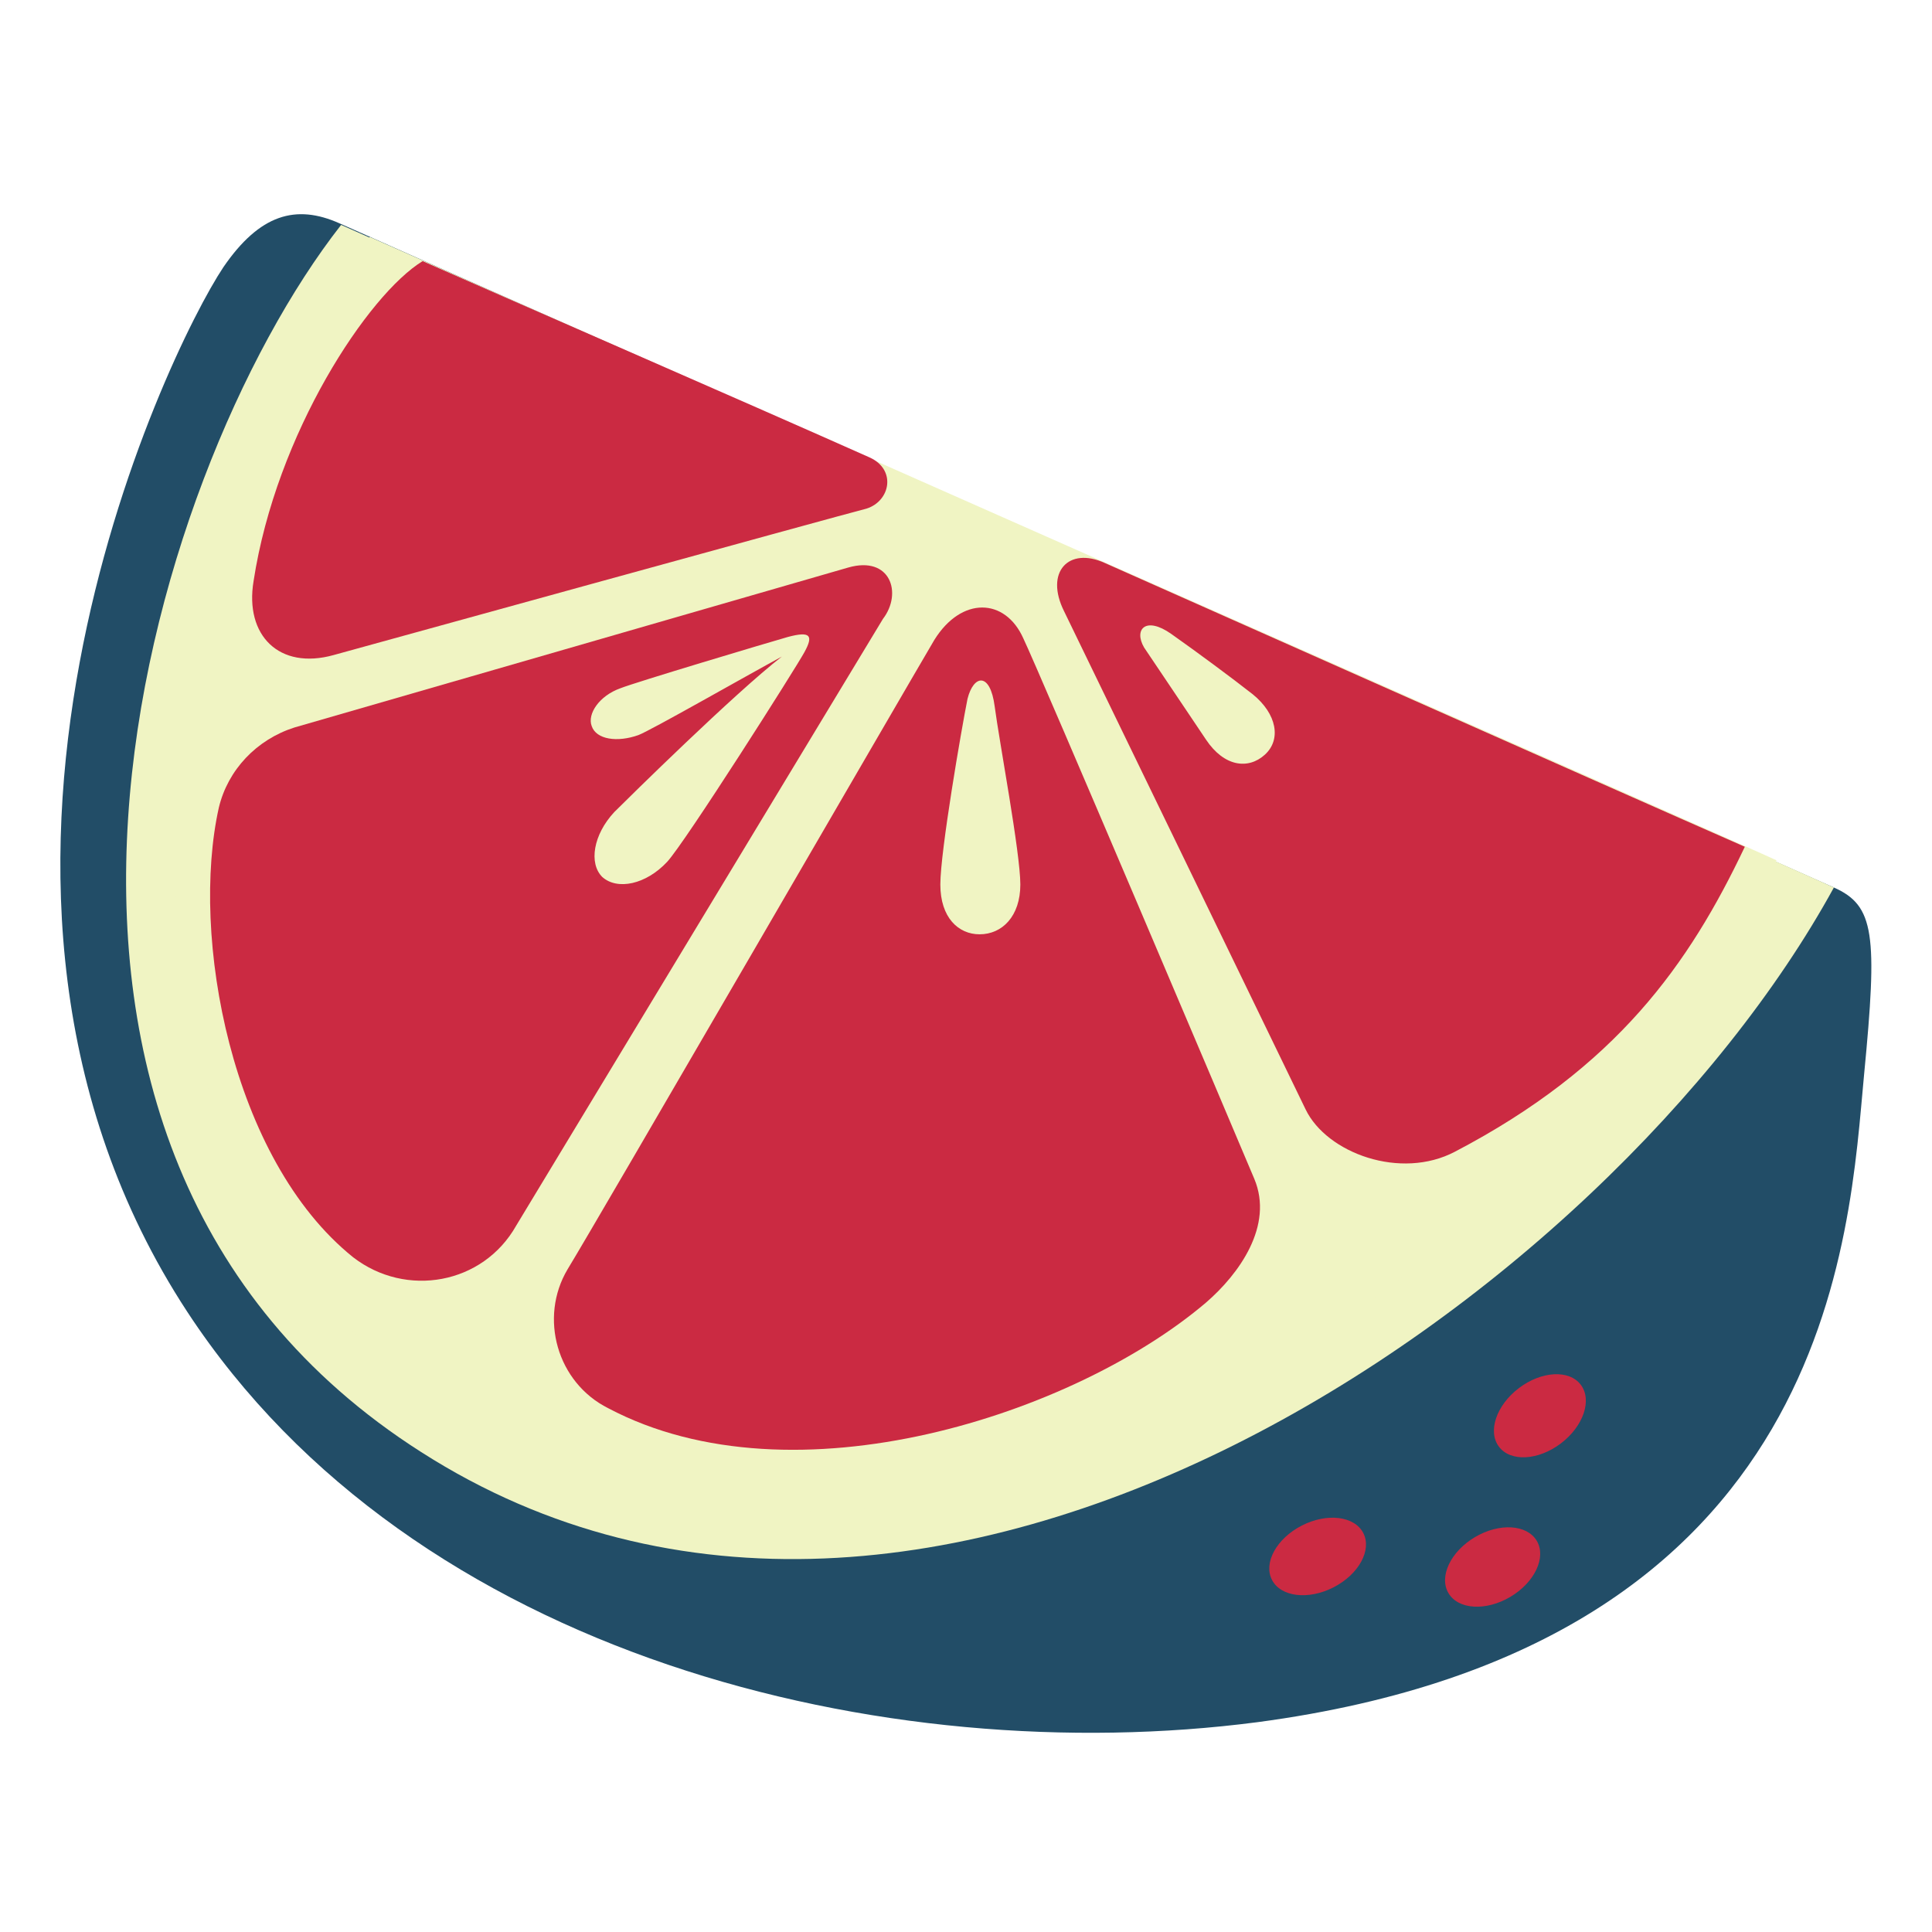
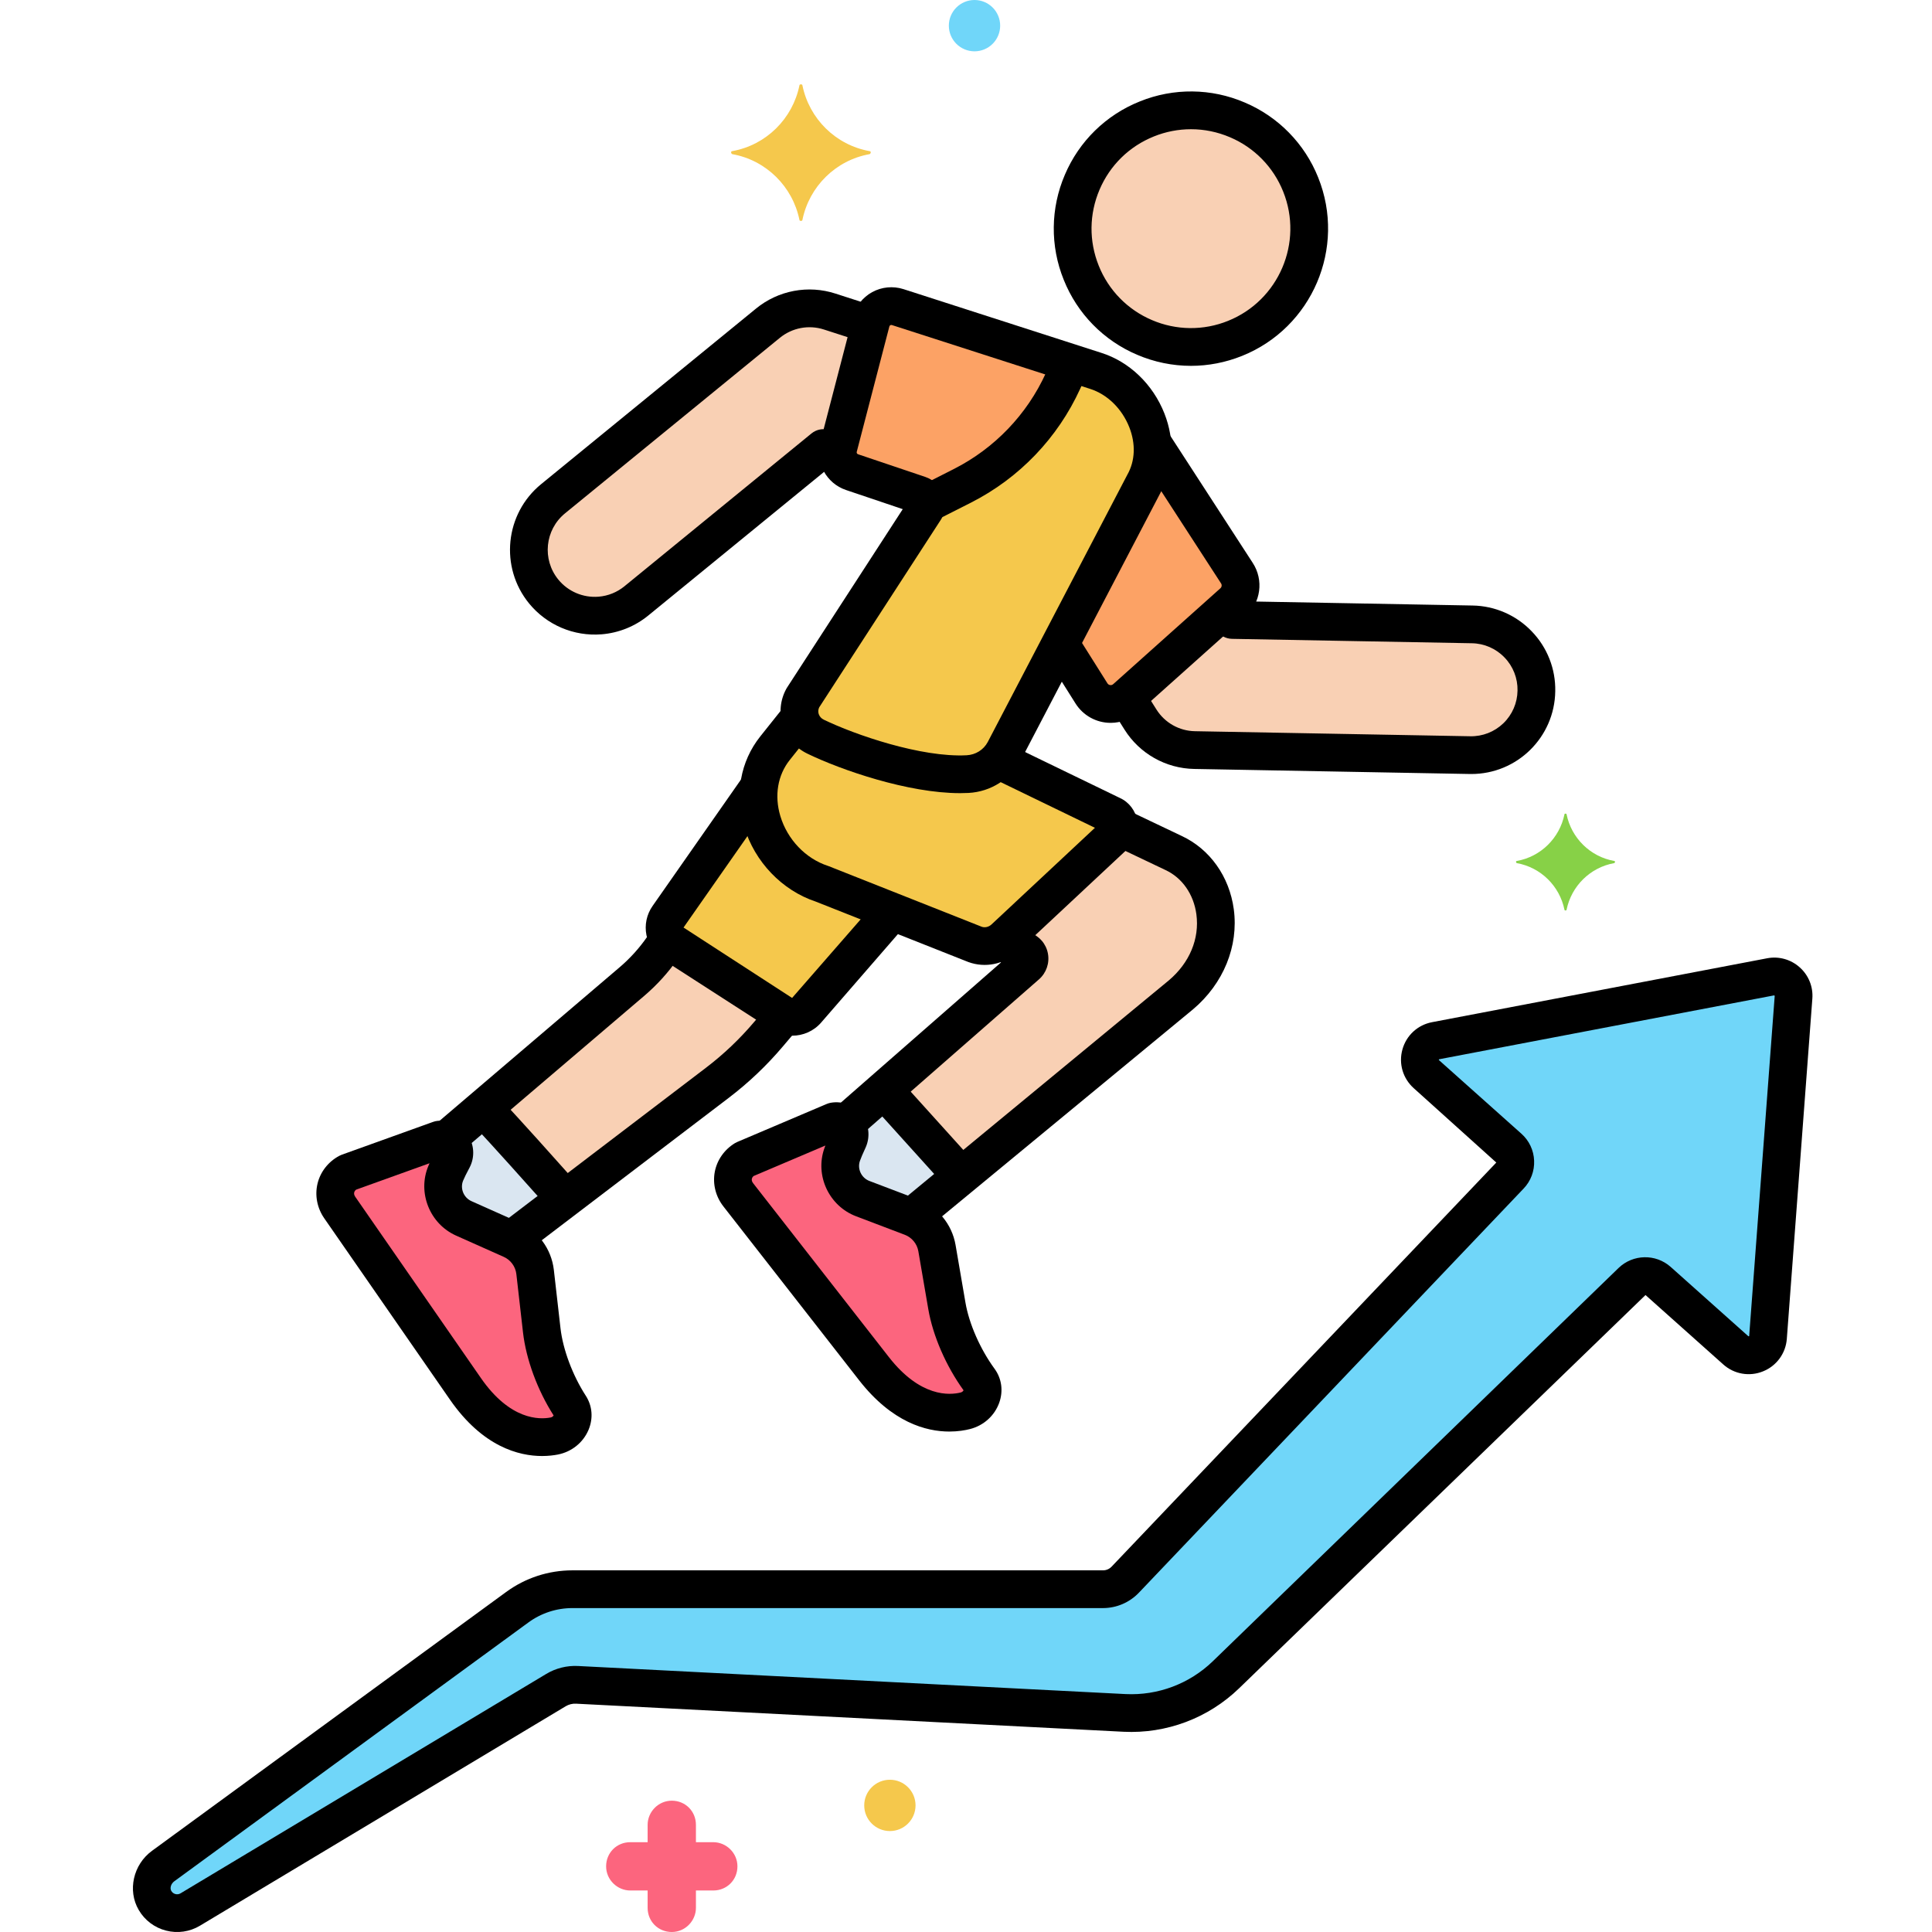
- <svg xmlns="http://www.w3.org/2000/svg" viewBox="0 0 128 128" width="128" height="128">
-   <path fill="#224d67" d="M22.5 14.8c2.9 1.3 99 44 99 44c2.7 1.2 2.9 3.1 2 12.4c-1 10.5-1.9 37.8-40.2 42.9c-24.6 3.2-55.9-4.3-70.9-27.2C-6 58.8 11 23.4 14.8 17.7c2.4-3.5 4.8-4.2 7.7-2.9" />
-   <path fill="#f0f4c3" d="M121.5 58.8c-.3-.2-92-40.8-98.9-43.9C9.6 31.5-3.8 76 27.9 96.2c33.6 21.5 78.7-10.2 93.6-37.4" />
-   <path fill="#f0f4c3" d="M117.7 57c-.3-.2-86.7-38.4-93.2-41.3c-12.2 15.5-23.9 59.1 5.7 78c31.4 20.2 73.6-11.2 87.5-36.7" />
-   <path fill="#cb2a42" d="M56.2 37.6L19.5 48.2c-2.5.8-4.4 2.8-5 5.3c-1.9 8.5.8 23.3 8.9 29.8c3.5 2.7 8.6 1.8 10.8-2.1L58.5 41c1.3-1.7.5-4.2-2.3-3.4m14.3 2.9s14.6 30.1 16 33s6.3 4.7 9.9 2.8c10.7-5.6 15.5-12.4 19.2-20.2c-8.9-3.9-42.4-18.8-42.4-18.8c-2.4-1.1-4 .6-2.7 3.2m-8.6 1.9C60.3 45.1 39.5 81 37.6 84.1c-1.9 3.2-.7 7.5 2.7 9.2c12.3 6.5 30.9.4 39.6-7c2.2-1.9 4.5-5.1 3.2-8.2S68.9 44.6 67.8 42.3c-1.2-2.7-4.1-2.8-5.9.1" />
-   <path fill="#f0f4c3" d="M52.2 42.2c-1.4.4-10.1 3-11.1 3.4c-1.4.5-2.2 1.7-1.9 2.5c.3.9 1.7 1.1 3.1.6c.8-.3 7.1-3.9 9.5-5.2c-3.1 2.4-10.2 9.4-11.1 10.3c-1.4 1.5-1.7 3.4-.8 4.3c1 .9 2.9.5 4.3-1c1.2-1.3 8.5-12.8 9.1-13.9s.4-1.4-1.1-1m10.1 16.4c0-2.2 1.4-10.3 1.8-12.3c.4-1.6 1.5-1.8 1.8.5s1.7 9.7 1.7 11.8s-1.2 3.3-2.7 3.3c-1.4 0-2.6-1.1-2.6-3.3M79.9 49c-1.2-1.8-3.3-4.9-4.1-6.1c-.7-1.2.1-2.1 1.8-.9s4 2.9 5.4 4c1.6 1.3 1.9 3 .8 4s-2.7.8-3.9-1" />
-   <ellipse cx="87.3" cy="103.12" fill="#cb2a42" rx="3.4" ry="2.3" transform="rotate(-27.098 87.298 103.126)" />
-   <ellipse cx="98.89" cy="103.82" fill="#cb2a42" rx="3.4" ry="2.3" transform="rotate(-30.642 98.887 103.818)" />
-   <ellipse cx="102.02" cy="93.8" fill="#cb2a42" rx="3.4" ry="2.3" transform="rotate(-37.16 102.017 93.797)" />
-   <path fill="#cb2a42" d="M57.6 30.3c-8.3-3.7-24.4-10.7-29.6-13c-3.6 2.2-9.7 11.4-11.2 21.2c-.6 3.6 1.7 5.9 5.3 4.9c0 0 33.7-9.3 35.3-9.7c1.6-.5 2-2.6.2-3.4" />
+ <svg xmlns="http://www.w3.org/2000/svg" viewBox="0 0 256 256" xml:space="preserve">
+   <path fill="#70D6F9" d="m234.615 129.434-44.388 8.464c-2.088.398-2.813 3.018-1.227 4.433l10.928 9.753a2.565 2.565 0 0 1 .15 3.682l-50.982 53.553a4.052 4.052 0 0 1-2.936 1.259H75.863c-2.635 0-5.202.837-7.33 2.393l-46.917 34.29c-1.43 1.045-1.973 3.022-1.08 4.552a3.393 3.393 0 0 0 4.678 1.204l48.448-29.069a4.944 4.944 0 0 1 2.8-.699l72.543 3.72a17.972 17.972 0 0 0 13.429-5.043l53.775-52.121a2.565 2.565 0 0 1 3.493-.072l10.302 9.195c1.586 1.416 4.107.398 4.266-1.722l3.381-45.062a2.562 2.562 0 0 0-3.036-2.71z" />
+   <path fill="#F9D0B4" d="m155.494 113.02-7.241-3.446a1.584 1.584 0 0 1-.505 1.049l-14.665 13.701a3.756 3.756 0 0 1-.62.46c1.212.453 2.326.862 3.201 1.172a1.134 1.134 0 0 1 .365 1.924l-24.092 21.086c.564.473.827 1.283.487 2.05-.228.515-.549 1.173-.814 1.91-.845 2.355.371 5.008 2.709 5.896l6.457 2.453 35.69-29.442c7.061-5.957 5.521-15.796-.972-18.813z" />
+   <path fill="#F5C84C" d="m147.319 107.993-15.079-7.306a5.89 5.89 0 0 1-4.028 1.887c-6.606.348-15.86-2.885-20.145-4.962a3.733 3.733 0 0 1-2.051-2.637l-3.316 4.159c-4.855 6.088-1.168 15.565 6.235 17.979l20.227 8.012a3.83 3.83 0 0 0 3.922-.8l14.665-13.701a1.604 1.604 0 0 0-.43-2.631z" />
+   <path fill="#F5C84C" d="M108.934 117.113c-5.532-1.805-8.986-7.553-8.353-12.884L88.523 121.47a2.55 2.55 0 0 0 .708 3.604l14.372 9.261a2.549 2.549 0 0 0 3.306-.472l11.338-13.062-9.313-3.688z" />
+   <path fill="#F9D0B4" d="m103.603 134.335-14.372-9.261a2.526 2.526 0 0 1-.654-.623l-.797 1.145a23.618 23.618 0 0 1-4.056 4.474l-24.678 21.041c.94.343 1.465 1.451.963 2.432-.257.501-.615 1.14-.921 1.861-.977 2.303.086 5.021 2.371 6.04l6.308 2.815 27.287-20.783a42.96 42.96 0 0 0 6.776-6.437c.656-.776 1.383-1.633 2.133-2.516a2.52 2.52 0 0 1-.36-.188z" />
+   <path fill="#DAE6F1" d="m64.059 146.837-5.012 4.274c.94.343 1.465 1.451.963 2.432-.257.501-.615 1.14-.921 1.861-.977 2.303.086 5.021 2.371 6.04l6.308 2.815 7.137-5.437c-3.305-3.712-7.976-8.927-10.846-11.985zM117.113 144.438l-5.176 4.53c.564.473.827 1.283.487 2.05-.228.515-.549 1.173-.814 1.91-.845 2.355.371 5.008 2.709 5.896l6.457 2.453 6.613-5.456a3300.398 3300.398 0 0 0-10.276-11.383z" />
+   <circle transform="rotate(-75.416 157.809 30.295)" fill="#F9D0B4" cx="157.809" cy="30.297" r="15.669" />
+   <path d="M174.668 23.523a18.053 18.053 0 0 0-9.729-9.938 18.037 18.037 0 0 0-13.905-.147 18.046 18.046 0 0 0-9.937 9.728 18.046 18.046 0 0 0-.148 13.905 18.051 18.051 0 0 0 9.728 9.938 18.116 18.116 0 0 0 7.128 1.468c2.292 0 4.586-.439 6.777-1.32 9.297-3.736 13.822-14.338 10.086-23.634zm-11.949 18.995a13.089 13.089 0 0 1-10.079-.107 13.086 13.086 0 0 1-7.051-7.202c-1.312-3.265-1.273-6.844.107-10.079s3.938-5.74 7.203-7.052a13.154 13.154 0 0 1 4.912-.956c1.753 0 3.505.354 5.167 1.063a13.08 13.08 0 0 1 7.051 7.202c2.707 6.738-.572 14.423-7.31 17.131z" />
+   <path fill="#F5C84C" d="m145.156 49.132-26.212-8.44a2.762 2.762 0 0 0-3.52 1.934l-4.325 16.62a2.763 2.763 0 0 0 1.79 3.313l8.912 3.006a1.367 1.367 0 0 1 .766 1.944L106.38 92.473c-1.026 1.902-.261 4.196 1.684 5.139 4.285 2.077 13.539 5.31 20.145 4.962a5.86 5.86 0 0 0 4.872-3.068l18.513-35.451c3.074-5.398-.418-13.039-6.438-14.923z" />
+   <path fill="#FCA265" d="M163.891 75.939 152.68 58.652c.184 1.858-.135 3.737-1.083 5.403l-11.103 21.261 4.132 6.561a3.007 3.007 0 0 0 4.547.639l14.201-12.702a3.006 3.006 0 0 0 .517-3.875z" />
+   <path fill="#F9D0B4" d="m195.077 82.735-31.79-.584-.91-1.446-13.099 11.716 1.841 2.922a8.665 8.665 0 0 0 7.172 4.046l36.468.669c.293.005.582-.004.868-.027a8.663 8.663 0 0 0-.55-17.296zM109.954 41.287a8.733 8.733 0 0 0-8.207 1.547L73.28 66.092a8.732 8.732 0 0 0 11.048 13.524l24.784-20.25 1.91.617c-.004-.244.013-.49.077-.737l4.222-16.226-5.367-1.733z" />
+   <path fill="#FCA265" d="M118.945 40.692a2.762 2.762 0 0 0-3.52 1.934l-4.325 16.62a2.763 2.763 0 0 0 1.79 3.313l8.912 3.006c.56.189.9.699.922 1.242l4.823-2.444a29.026 29.026 0 0 0 13.309-13.889l1.08-2.378-22.991-7.404z" />
+   <path d="M154.29 54.785c-1.521-3.864-4.653-6.867-8.377-8.036l-26.201-8.438a5.299 5.299 0 0 0-4.146.397 5.287 5.287 0 0 0-2.559 3.287l-4.324 16.62a5.28 5.28 0 0 0 3.411 6.312l7.525 2.538-15.333 23.646a2.338 2.338 0 0 0-.103.174 6.17 6.17 0 0 0-.458 4.863c.527 1.633 1.682 2.951 3.252 3.713 4.49 2.176 13.345 5.236 20.239 5.236.382 0 .758-.01 1.127-.029a8.417 8.417 0 0 0 6.957-4.406l18.47-35.371c1.749-3.073 1.938-6.902.52-10.506zm-4.909 8.113L130.88 98.325c-.554 1.034-1.601 1.688-2.8 1.752-6.034.31-14.812-2.723-18.922-4.714a1.279 1.279 0 0 1-.675-.75 1.185 1.185 0 0 1 .066-.886l16.118-24.858a2.78 2.78 0 0 0 .104-.175 3.86 3.86 0 0 0 .193-3.254 3.86 3.86 0 0 0-2.361-2.245l-8.912-3.006a.262.262 0 0 1-.169-.313l4.324-16.62a.254.254 0 0 1 .128-.165.258.258 0 0 1 .207-.02l26.211 8.44a.505.505 0 0 0 .02.006c2.299.72 4.253 2.626 5.228 5.1.859 2.19.781 4.449-.259 6.281z" />
+   <path d="m165.989 74.578-11.03-17.008a2.501 2.501 0 0 0-4.195 2.721l11.03 17.008c.137.211.1.484-.087.652l-14.201 12.702a.49.49 0 0 1-.406.123.49.49 0 0 1-.358-.23l-3.854-6.121a2.5 2.5 0 0 0-4.232 2.664l3.854 6.121a5.494 5.494 0 0 0 4.664 2.572 5.492 5.492 0 0 0 3.665-1.401l14.2-12.701a5.48 5.48 0 0 0 .95-7.102z" />
+   <path d="M202.955 83.649a11.098 11.098 0 0 0-7.832-3.414l-30.44-.559-.03-.048a2.5 2.5 0 0 0-4.232 2.664l.75 1.19a2.502 2.502 0 0 0 2.07 1.168l31.79.584a6.118 6.118 0 0 1 4.324 1.885 6.12 6.12 0 0 1 1.725 4.39 6.138 6.138 0 0 1-6.275 6.049l-36.468-.669a6.146 6.146 0 0 1-5.103-2.878l-1.685-2.675a2.5 2.5 0 1 0-4.23 2.664l1.684 2.675a11.134 11.134 0 0 0 9.242 5.214l36.464.668.226.003a11.12 11.12 0 0 0 11.144-10.959 11.09 11.09 0 0 0-3.124-7.952zM115.595 40.481l-4.874-1.574a11.172 11.172 0 0 0-10.556 1.991L71.698 64.156c-4.796 3.918-5.509 11.007-1.591 15.804a11.243 11.243 0 0 0 9.612 4.089 11.18 11.18 0 0 0 6.191-2.498l23.73-19.388.236.076a2.498 2.498 0 1 0 1.537-4.757l-1.532-.495a2.5 2.5 0 0 0-2.35.443L82.747 77.679a6.196 6.196 0 0 1-3.432 1.386 6.24 6.24 0 0 1-5.336-2.269 6.24 6.24 0 0 1 .882-8.769l28.468-23.258a6.207 6.207 0 0 1 5.856-1.104l4.873 1.574a2.5 2.5 0 0 0 1.537-4.758zM142.874 46.032a2.5 2.5 0 0 0-3.31 1.242l-.983 2.165a26.627 26.627 0 0 1-12.163 12.693l-4.667 2.365a2.5 2.5 0 1 0 2.26 4.459l4.667-2.364a31.652 31.652 0 0 0 14.455-15.085l.983-2.165a2.5 2.5 0 0 0-1.242-3.31z" />
+   <path fill="#FC657E" d="M75.518 186.296c-1.753-2.709-3.334-6.512-3.735-10.025l-.881-7.73a5.352 5.352 0 0 0-3.136-4.281l-6.309-2.816c-2.281-1.018-3.357-3.672-2.396-5.978.311-.746.683-1.407.947-1.923.635-1.238-.359-2.701-1.771-2.538l-12.108 4.352c-1.754.939-2.223 3.045-1.117 4.641l16.653 24.025c4.688 6.764 9.724 6.654 11.772 6.255 1.938-.378 3.064-2.464 2.081-3.982z" />
+   <path d="M77.617 184.938c-1.744-2.695-3.027-6.124-3.35-8.95l-.881-7.729a7.886 7.886 0 0 0-4.601-6.282l-6.309-2.815c-1.044-.466-1.541-1.691-1.107-2.731.198-.475.443-.94.659-1.352l.206-.394a4.243 4.243 0 0 0-.288-4.359 4.237 4.237 0 0 0-3.992-1.803 2.42 2.42 0 0 0-.561.131l-12.107 4.353a2.48 2.48 0 0 0-.333.148c-1.453.777-2.502 2.116-2.878 3.674-.377 1.563-.055 3.238.885 4.594l16.653 24.025c4.348 6.273 9.154 7.482 12.213 7.482.847 0 1.561-.093 2.093-.196 1.826-.357 3.342-1.572 4.056-3.251.65-1.533.52-3.188-.358-4.545zm-4.656 2.886c-1.488.293-5.366.361-9.239-5.226l-16.653-24.025c-.167-.241-.165-.445-.134-.573a.633.633 0 0 1 .266-.37l9.714-3.492c-.054.119-.107.241-.159.366-1.469 3.523.184 7.661 3.685 9.223l6.308 2.814a2.864 2.864 0 0 1 1.671 2.282l.881 7.73c.406 3.563 1.92 7.668 4.057 11.004a.59.59 0 0 1-.397.267z" />
+   <path fill="#FC657E" d="M129.764 182.84c-1.904-2.605-3.698-6.313-4.297-9.798l-1.317-7.668a5.35 5.35 0 0 0-3.373-4.096l-6.458-2.454c-2.335-.887-3.56-3.476-2.731-5.832.268-.763.602-1.444.836-1.974.563-1.272-.511-2.676-1.912-2.434l-11.841 5.031c-1.698 1.037-2.047 3.166-.852 4.696l17.988 23.043c5.064 6.487 10.086 6.093 12.107 5.578 1.911-.486 2.916-2.633 1.85-4.092z" />
+   <path d="M131.782 181.365c-1.894-2.593-3.37-5.943-3.851-8.746l-1.317-7.67a7.888 7.888 0 0 0-4.949-6.009l-6.459-2.454c-1.069-.406-1.634-1.602-1.26-2.665.17-.482.387-.958.578-1.378l.186-.413a4.244 4.244 0 0 0-.535-4.336 4.257 4.257 0 0 0-4.088-1.574 2.512 2.512 0 0 0-.551.163l-11.841 5.031a2.707 2.707 0 0 0-.326.167c-1.406.859-2.377 2.256-2.664 3.833-.288 1.582.129 3.235 1.144 4.535l17.988 23.043c4.37 5.599 8.889 6.797 11.957 6.796 1.141 0 2.082-.165 2.739-.332 1.803-.46 3.249-1.76 3.866-3.477.56-1.565.336-3.21-.617-4.514zm-4.484 3.146c-1.471.369-5.339.663-9.521-4.694l-17.988-23.043c-.18-.231-.19-.435-.166-.564a.64.64 0 0 1 .244-.386l9.5-4.036a13.4 13.4 0 0 0-.138.374c-1.267 3.602.618 7.639 4.201 8.999l6.458 2.454a2.862 2.862 0 0 1 1.798 2.182l1.317 7.669c.607 3.535 2.352 7.548 4.674 10.757a.592.592 0 0 1-.379.288z" />
+   <path d="M163.484 120.485c-.582-4.346-3.175-7.984-6.917-9.724l-6.669-3.174a2.5 2.5 0 1 0-2.149 4.516l6.69 3.184c2.206 1.024 3.734 3.216 4.088 5.861.434 3.241-.906 6.44-3.653 8.759l-35.342 29.154a2.501 2.501 0 0 0 3.181 3.858l35.363-29.173c4.042-3.409 6.063-8.366 5.408-13.261z" />
+   <path d="M138.853 126.341a3.597 3.597 0 0 0-2.354-2.74 200.99 200.99 0 0 1-2.708-.988 2.5 2.5 0 0 0-1.743 4.686l.598.223-22.08 19.326a2.5 2.5 0 1 0 3.293 3.762l23.816-20.846a3.655 3.655 0 0 0 1.178-3.423z" />
+   <path d="M150.704 108.79c-.222-1.354-1.099-2.503-2.295-3.047l-14.616-7.081a2.5 2.5 0 0 0-2.18 4.5l13.473 6.526-13.71 12.809c-.367.345-.888.451-1.295.303l-20.227-8.011c-.048-.02-.096-.036-.145-.053-2.96-.966-5.379-3.498-6.311-6.608-.811-2.708-.354-5.418 1.255-7.436l3.197-4.009a2.5 2.5 0 0 0-3.909-3.118l-3.197 4.009c-2.646 3.318-3.424 7.688-2.136 11.987 1.388 4.631 5.013 8.418 9.473 9.902l20.223 8.008a6.304 6.304 0 0 0 6.485-1.321l14.666-13.702a4.091 4.091 0 0 0 1.249-3.658z" />
+   <path d="M119.534 119.319a2.498 2.498 0 0 0-3.526.249l-11.051 12.665-14.385-9.33 11.987-17.142a2.5 2.5 0 0 0-4.097-2.865l-11.987 17.142a5.005 5.005 0 0 0-.817 3.867 5.007 5.007 0 0 0 2.22 3.271l14.371 9.26a5.008 5.008 0 0 0 2.725.799c1.426 0 2.84-.597 3.824-1.732l10.986-12.656a2.502 2.502 0 0 0-.25-3.528z" />
+   <path d="M105.197 133.07a2.498 2.498 0 0 0-3.523.287l-1.753 2.067a40.51 40.51 0 0 1-6.381 6.062l-26.962 20.536a2.5 2.5 0 1 0 3.03 3.978l26.962-20.536a45.46 45.46 0 0 0 7.169-6.812l1.746-2.06a2.498 2.498 0 0 0-.288-3.522zM89.729 122.795a2.502 2.502 0 0 0-3.48.625l-.521.749a21.115 21.115 0 0 1-3.625 3.999l-24.289 20.709a2.5 2.5 0 1 0 3.244 3.804l24.289-20.709a26.09 26.09 0 0 0 4.486-4.948l.521-.749a2.501 2.501 0 0 0-.625-3.48z" />
+   <path d="M76.534 156.894c-3.129-3.515-7.455-8.342-10.296-11.387a2.5 2.5 0 0 0-3.655 3.412c2.808 3.009 7.106 7.805 10.217 11.299.494.555 1.18.838 1.868.838a2.5 2.5 0 0 0 1.866-4.162zM128.96 153.829c-3.237-3.6-6.484-7.198-9.635-10.674a2.5 2.5 0 0 0-3.704 3.359c3.146 3.47 6.389 7.063 9.622 10.658a2.493 2.493 0 0 0 1.86.828 2.498 2.498 0 0 0 1.857-4.171z" />
+   <g>
+     <path d="M238.466 128.174a5.037 5.037 0 0 0-4.32-1.196l-44.387 8.465c-1.907.363-3.415 1.751-3.933 3.622s.06 3.838 1.509 5.132l10.932 9.846-50.981 53.553a1.56 1.56 0 0 1-1.126.482H75.863c-3.188 0-6.232.994-8.805 2.875l-46.917 34.29c-2.491 1.82-3.265 5.261-1.763 7.831a5.85 5.85 0 0 0 3.627 2.741 5.854 5.854 0 0 0 4.496-.654l48.45-29.069c.417-.25.896-.372 1.384-.345l72.542 3.72a20.554 20.554 0 0 0 15.297-5.746l53.864-52.122 10.302 9.195a5.035 5.035 0 0 0 5.269.918 5.037 5.037 0 0 0 3.155-4.317l3.381-45.063a5.025 5.025 0 0 0-1.679-4.158zm-6.693 48.878-.103.011-10.303-9.196a5.086 5.086 0 0 0-6.896.144l-53.776 52.12a15.523 15.523 0 0 1-11.561 4.342l-72.542-3.72a7.479 7.479 0 0 0-4.215 1.053L23.93 250.873a.889.889 0 0 1-1.234-.32c-.218-.374-.037-.956.396-1.272l46.917-34.291a9.855 9.855 0 0 1 5.854-1.911h70.296a6.585 6.585 0 0 0 4.746-2.034l50.981-53.553a5.024 5.024 0 0 0 1.393-3.697 5.023 5.023 0 0 0-1.688-3.574l-10.951-9.776.054-.088 44.388-8.465.076.067-3.385 45.093z" />
+   </g>
+   <g>
+     <path fill="#F5C84C" d="M115.227 20.025c-4.5-.8-8-4.3-8.9-8.7 0-.2-.4-.2-.4 0-.9 4.4-4.4 7.9-8.9 8.7-.2 0-.2.3 0 .4 4.5.8 8 4.3 8.9 8.7 0 .2.4.2.4 0 .9-4.4 4.4-7.9 8.9-8.7.2-.1.2-.4 0-.4z" />
+   </g>
+   <g>
+     <path fill="#87D147" d="M213.894 114.083c-3.192-.567-5.675-3.05-6.313-6.171 0-.142-.284-.142-.284 0-.638 3.121-3.121 5.604-6.313 6.171-.142 0-.142.213 0 .284 3.192.568 5.675 3.05 6.313 6.171 0 .142.284.142.284 0 .638-3.121 3.121-5.604 6.313-6.171.141-.071.141-.284 0-.284z" />
+   </g>
+   <g>
+     <path fill="#FC657E" d="M94.514 244.1h-2.3v-2.3c0-1.8-1.4-3.2-3.2-3.2s-3.2 1.5-3.2 3.2v2.3h-2.3c-1.8 0-3.2 1.4-3.2 3.2 0 1.8 1.5 3.2 3.2 3.2h2.3v2.3c0 1.8 1.4 3.2 3.2 3.2s3.2-1.5 3.2-3.2v-2.3h2.3c1.8 0 3.2-1.4 3.2-3.2 0-1.8-1.5-3.2-3.2-3.2z" />
+   </g>
+   <g>
+     <path fill="#70D6F9" d="M129.127 0a3.4 3.4 0 1 0 0 6.8 3.4 3.4 0 0 0 0-6.8z" />
+   </g>
+   <g>
+     <path fill="#F5C84C" d="M117.914 235.825a3.4 3.4 0 1 0 0 6.8 3.4 3.4 0 0 0 0-6.8z" />
+   </g>
</svg>
